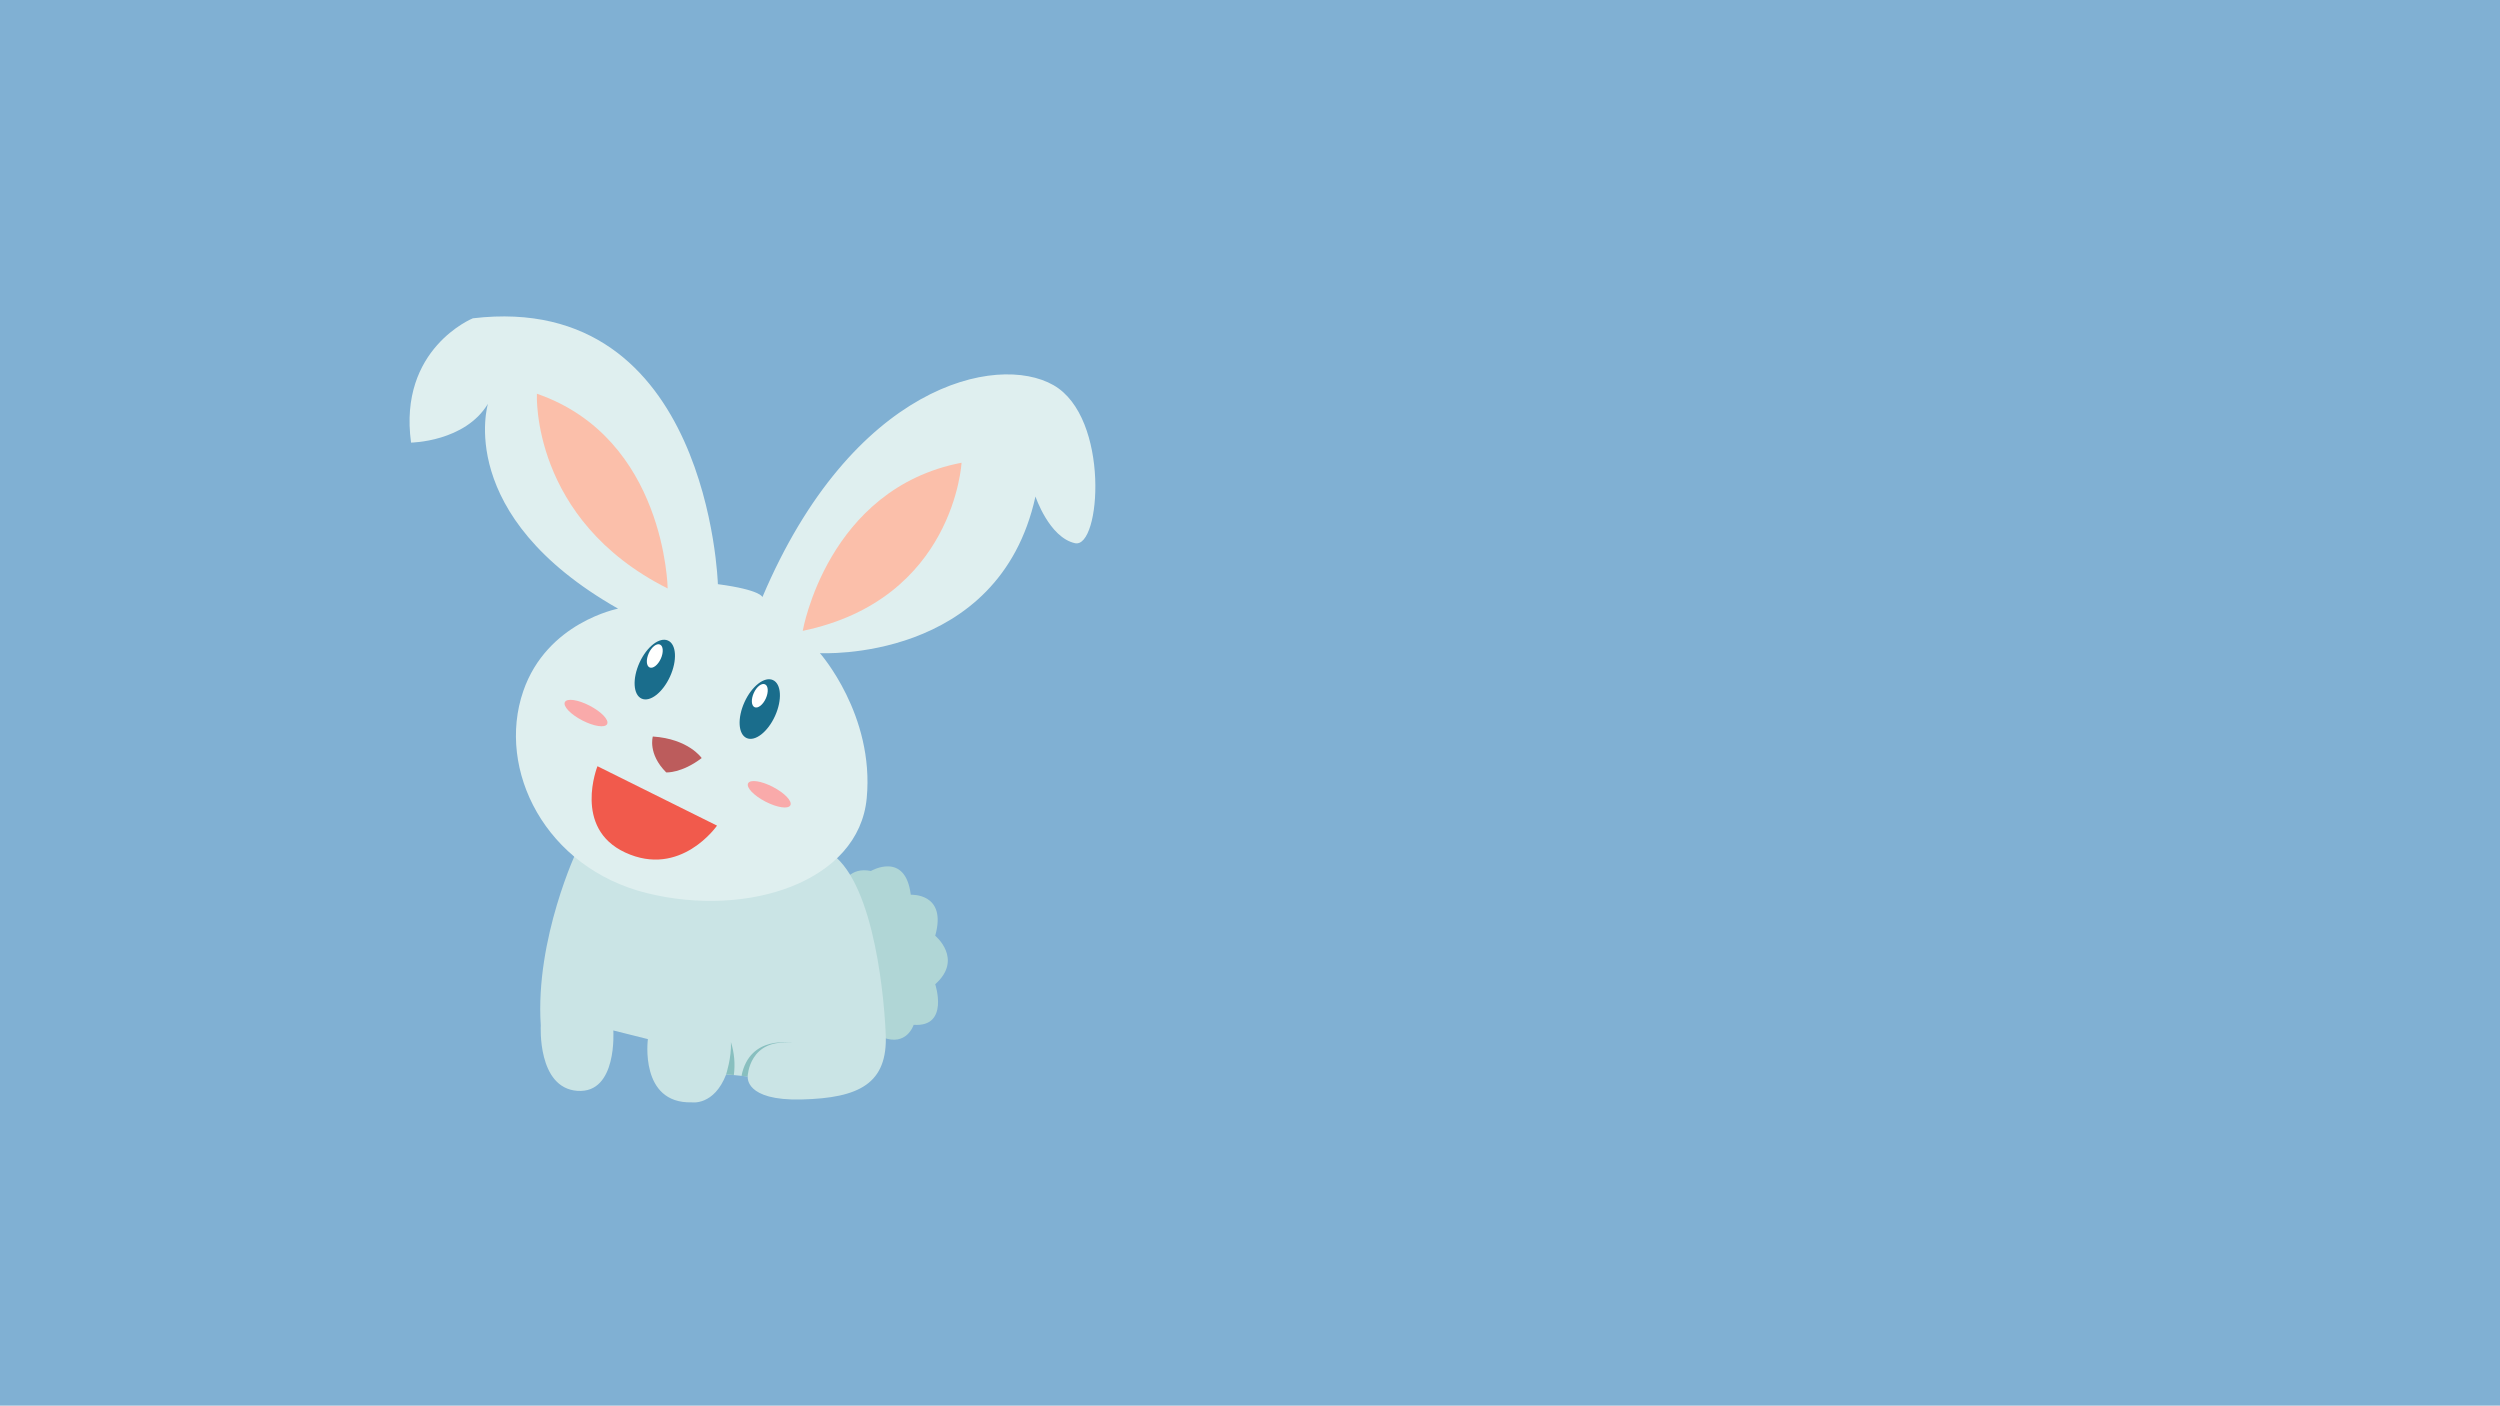
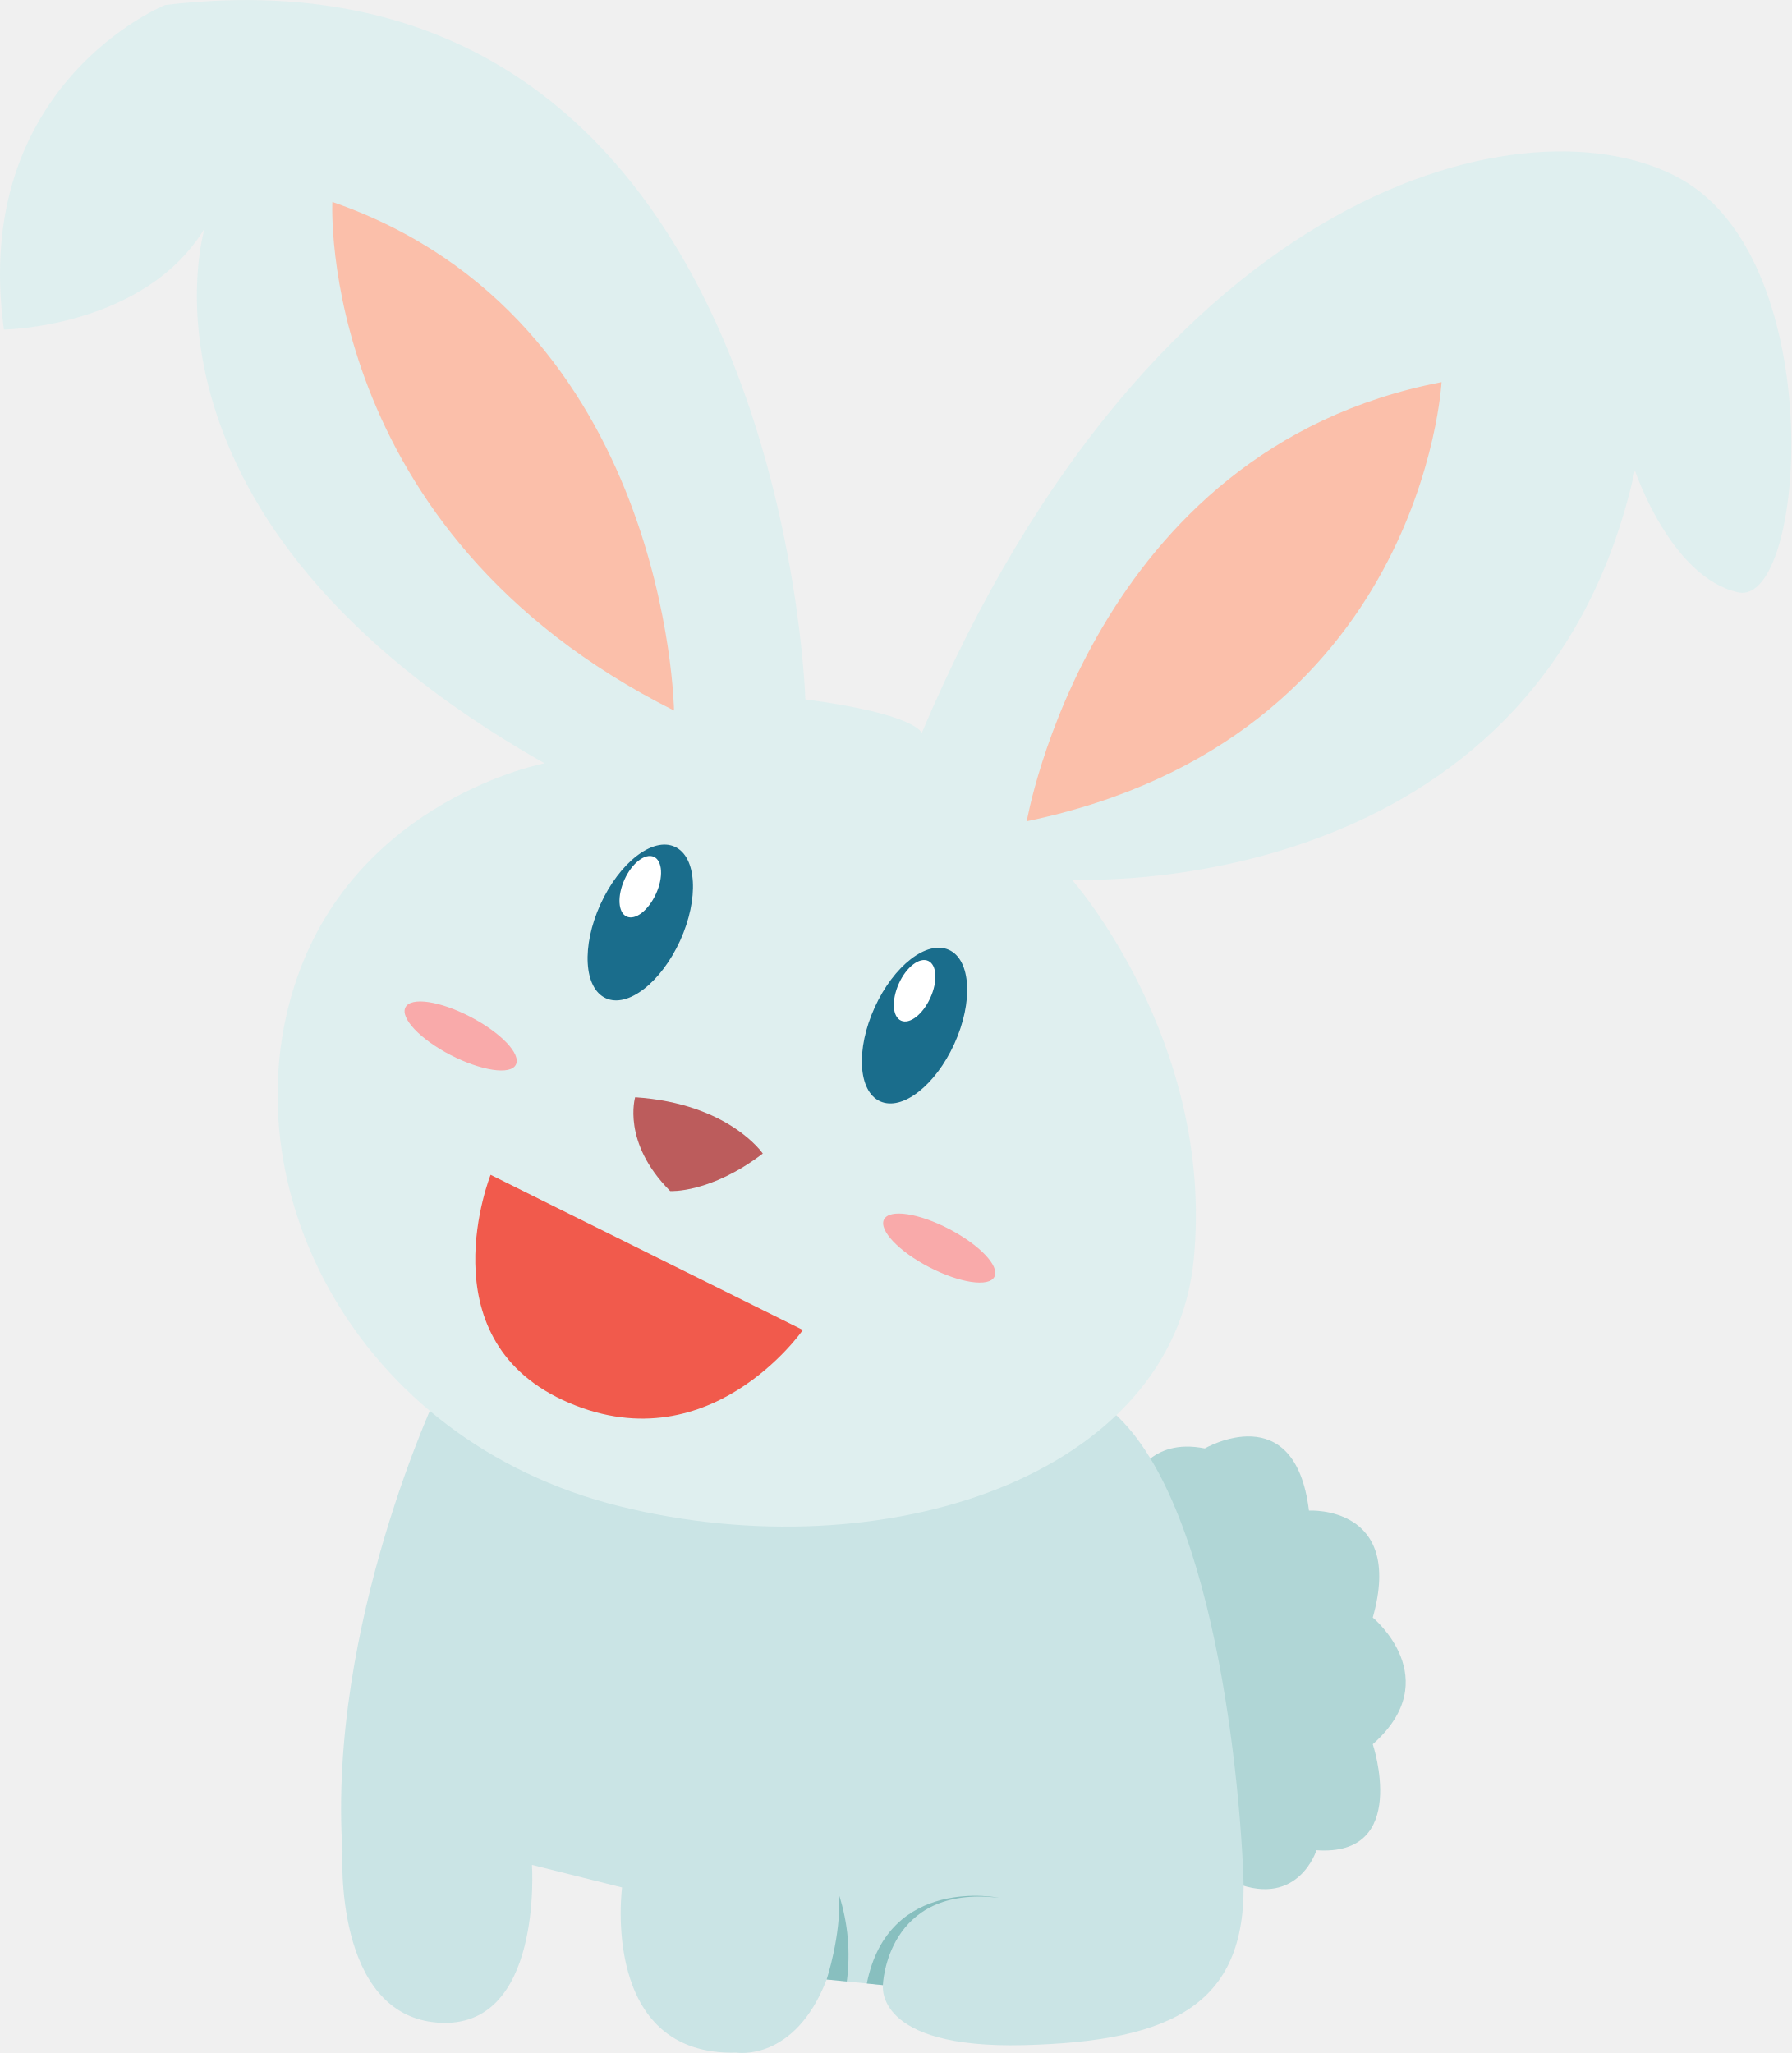
- <svg xmlns="http://www.w3.org/2000/svg" id="Layer_1" data-name="Layer 1" viewBox="0 0 1366 768">
+ <svg xmlns="http://www.w3.org/2000/svg" id="Layer_1" data-name="Layer 1" viewBox="0 0 374.73 429.5">
  <defs>
-     <style>.cls-1{fill:#80b0d3;}.cls-2{fill:#b0d6d6;}.cls-3{fill:#cae4e5;}.cls-4{fill:#88bfbf;}.cls-5{fill:#dfefef;}.cls-6{fill:#fbbfaa;}.cls-7{fill:#1a6d8c;}.cls-8{fill:#f9aaaa;}.cls-9{fill:#bc5c5c;}.cls-10{fill:#f15a4c;}.cls-11{fill:#fff;}</style>
+     <style>.cls-1{fill:#b0d6d6;}.cls-2{fill:#cae4e5;}.cls-3{fill:#88bfbf;}.cls-4{fill:#dfefef;}.cls-5{fill:#fbbfaa;}.cls-6{fill:#1a6d8c;}.cls-7{fill:#f9aaaa;}.cls-8{fill:#bc5c5c;}.cls-9{fill:#f15a4c;}.cls-10{fill:#fff;}</style>
  </defs>
-   <rect class="cls-1" width="1366" height="768" />
-   <path class="cls-2" d="M460.94,482.57s3.34-9,14.92-6.67c0,0,18.85-11,21.79,13,0,0,20-1.18,13.35,22.38,0,0,15.51,12.76,0,26.5,0,0,7.85,23.56-11.78,22.18,0,0-3.73,12-16.88,6.87S466,510.25,466,510.25Z" transform="translate(0 0)" />
-   <path class="cls-3" d="M315.48,464.12s-23.16,48.68-20,96.19c0,0-2,34.16,20,35.73s19.63-33,19.63-33L354,567.77s-4.71,35.33,23.95,34.55c0,0,12.17,2,18.85-15.31l11.78,1.18s-2,13.35,29.45,12.56,47.11-8.64,45.93-35.73-8.24-89.91-33.77-100.9-36.51,6.68-37.69,7.46-75.38,3.92-76.56,3.92S315.48,464.12,315.48,464.12Z" transform="translate(0 0)" />
-   <path class="cls-4" d="M396.75,587s3-9,2.63-17.59a41.4,41.4,0,0,1,1.59,18Z" transform="translate(0 0)" />
-   <path class="cls-4" d="M408.52,588.18s.68-21.11,24.36-18.26c0,0-23.2-4.8-27.72,17.92Z" transform="translate(0 0)" />
-   <path class="cls-5" d="M337.72,332.57s-38.87,7.41-51.82,45.1c-14.76,43,12.17,96.58,67.53,110.32s115.82-6.28,120.14-51.82S448,356.87,448,356.87s97.76,5.49,117.78-85.59c0,0,7.46,22.38,21.59,25.52s19.24-68.71-11.78-86.37-109.93,0-159,115.82c0,0-.79-3.92-24.34-7.06,0,0-4.71-160.57-133.88-145.27,0,0-40.83,16.49-33.77,67.92,0,0,29.45-.39,42-21.2C266.66,220.64,247.82,281.53,337.72,332.57Z" transform="translate(0 0)" />
-   <path class="cls-6" d="M438.62,344.7S452,267,525.39,252.83C525.39,252.83,521.46,327.42,438.62,344.7Z" transform="translate(0 0)" />
-   <path class="cls-6" d="M364.81,321.53s-1.18-82.06-71.45-106.4C293.36,215.14,289.83,283.85,364.81,321.53Z" transform="translate(0 0)" />
-   <ellipse class="cls-7" cx="415.15" cy="387.46" rx="17.4" ry="9.16" transform="translate(-109.37 605.07) rotate(-65.56)" />
-   <path class="cls-7" d="M366.11,369.66c-4,8.75-10.93,14.15-15.54,12.06s-5.12-10.89-1.14-19.64S360.37,347.93,365,350,370.09,360.91,366.11,369.66Z" transform="translate(0 0)" />
-   <path class="cls-8" d="M318.12,393.62c-6.37-3.3-10.62-7.76-9.47-10s7.23-1.33,13.61,2,10.62,7.77,9.48,10S324.51,396.92,318.12,393.62Z" transform="translate(0 0)" />
-   <path class="cls-8" d="M418.23,438c-6.37-3.29-10.61-7.76-9.47-10s7.23-1.33,13.61,2,10.62,7.77,9.48,10S424.62,441.3,418.23,438Z" transform="translate(0 0)" />
-   <path class="cls-9" d="M383.4,414.21s-7.07-10.47-26.7-11.78c0,0-2.88,9.42,7.33,19.63C364,422.06,372.41,422.58,383.4,414.21Z" transform="translate(0 0)" />
-   <path class="cls-10" d="M326.46,418.66l65.32,32.46s-19.89,28.79-50.25,14.65C312.91,452.45,326.46,418.66,326.46,418.66Z" transform="translate(0 0)" />
-   <path class="cls-11" d="M361.06,359.93c-1.57,3.46-4.31,5.58-6.13,4.75s-2-4.29-.45-7.74,4.32-5.58,6.14-4.76S362.63,356.48,361.06,359.93Z" transform="translate(0 0)" />
-   <path class="cls-11" d="M418.44,381.66c-1.57,3.45-4.31,5.58-6.13,4.75s-2-4.29-.45-7.75,4.32-5.58,6.14-4.75S420,378.2,418.44,381.66Z" transform="translate(0 0)" />
+   <path class="cls-1" d="M237.11,309.69s3.34-9,14.92-6.67c0,0,18.85-11,21.79,13,0,0,20-1.18,13.35,22.38,0,0,15.51,12.76,0,26.5,0,0,7.85,23.56-11.78,22.18,0,0-3.73,12-16.88,6.87s-16.29-56.53-16.29-56.53Z" />
+   <path class="cls-2" d="M91.65,291.23s-23.16,48.68-20,96.19c0,0-2,34.16,20,35.73s19.63-33,19.63-33l18.85,4.72s-4.71,35.33,23.95,34.55c0,0,12.17,2,18.85-15.31l11.78,1.18s-2,13.35,29.45,12.56,47.11-8.64,45.93-35.73-8.24-89.91-33.77-100.9-36.51,6.68-37.69,7.46-75.38,3.92-76.56,3.92S91.65,291.23,91.65,291.23Z" />
+   <path class="cls-3" d="M172.92,414.12s3-9,2.63-17.59a41.4,41.4,0,0,1,1.59,18Z" />
+   <path class="cls-3" d="M184.69,415.3s.68-21.11,24.36-18.26c0,0-23.2-4.8-27.72,17.92Z" />
+   <path class="cls-4" d="M113.89,159.69S75,167.1,62.07,204.79c-14.76,43,12.17,96.58,67.53,110.32s115.82-6.28,120.14-51.82S224.21,184,224.21,184,322,189.48,342,98.4c0,0,7.46,22.38,21.59,25.52s19.24-68.71-11.78-86.37-109.93,0-159,115.82c0,0-.79-3.92-24.34-7.06,0,0-4.71-160.57-133.88-145.27C34.59,1-6.24,17.52.82,68.95c0,0,29.45-.39,42-21.2C42.83,47.75,24,108.65,113.89,159.69Z" />
+   <path class="cls-5" d="M214.79,171.81s13.35-77.74,86.77-91.87C301.56,79.94,297.63,154.54,214.79,171.81Z" />
+   <path class="cls-5" d="M141,148.65S139.8,66.59,69.53,42.25C69.53,42.25,66,111,141,148.65Z" />
+   <ellipse class="cls-6" cx="191.32" cy="214.57" rx="17.4" ry="9.16" transform="translate(-83.19 299.96) rotate(-65.56)" />
+   <path class="cls-6" d="M142.28,196.78c-4,8.75-10.93,14.15-15.54,12.06s-5.12-10.89-1.14-19.64,10.94-14.15,15.55-12.06S146.26,188,142.28,196.78Z" />
+   <path class="cls-7" d="M94.29,220.74c-6.37-3.3-10.62-7.76-9.47-10s7.23-1.33,13.61,2,10.62,7.77,9.48,10S100.68,224,94.29,220.74Z" />
+   <path class="cls-7" d="M194.4,265.11c-6.37-3.29-10.61-7.76-9.47-10s7.23-1.33,13.61,2,10.62,7.77,9.48,10S200.78,268.41,194.4,265.11Z" />
+   <path class="cls-8" d="M159.57,241.33s-7.07-10.47-26.7-11.78c0,0-2.88,9.42,7.33,19.63C140.2,249.18,148.58,249.7,159.57,241.33Z" />
+   <path class="cls-9" d="M102.63,245.78l65.32,32.46S148.05,307,117.69,292.88C89.08,279.56,102.63,245.78,102.63,245.78Z" />
+   <path class="cls-10" d="M137.22,187c-1.57,3.46-4.31,5.58-6.13,4.75s-2-4.29-.45-7.74,4.32-5.58,6.14-4.76S138.8,183.59,137.22,187Z" />
+   <path class="cls-10" d="M194.61,208.77c-1.57,3.45-4.31,5.58-6.13,4.75s-2-4.29-.45-7.75,4.32-5.58,6.14-4.75S196.19,205.32,194.61,208.77Z" />
</svg>
